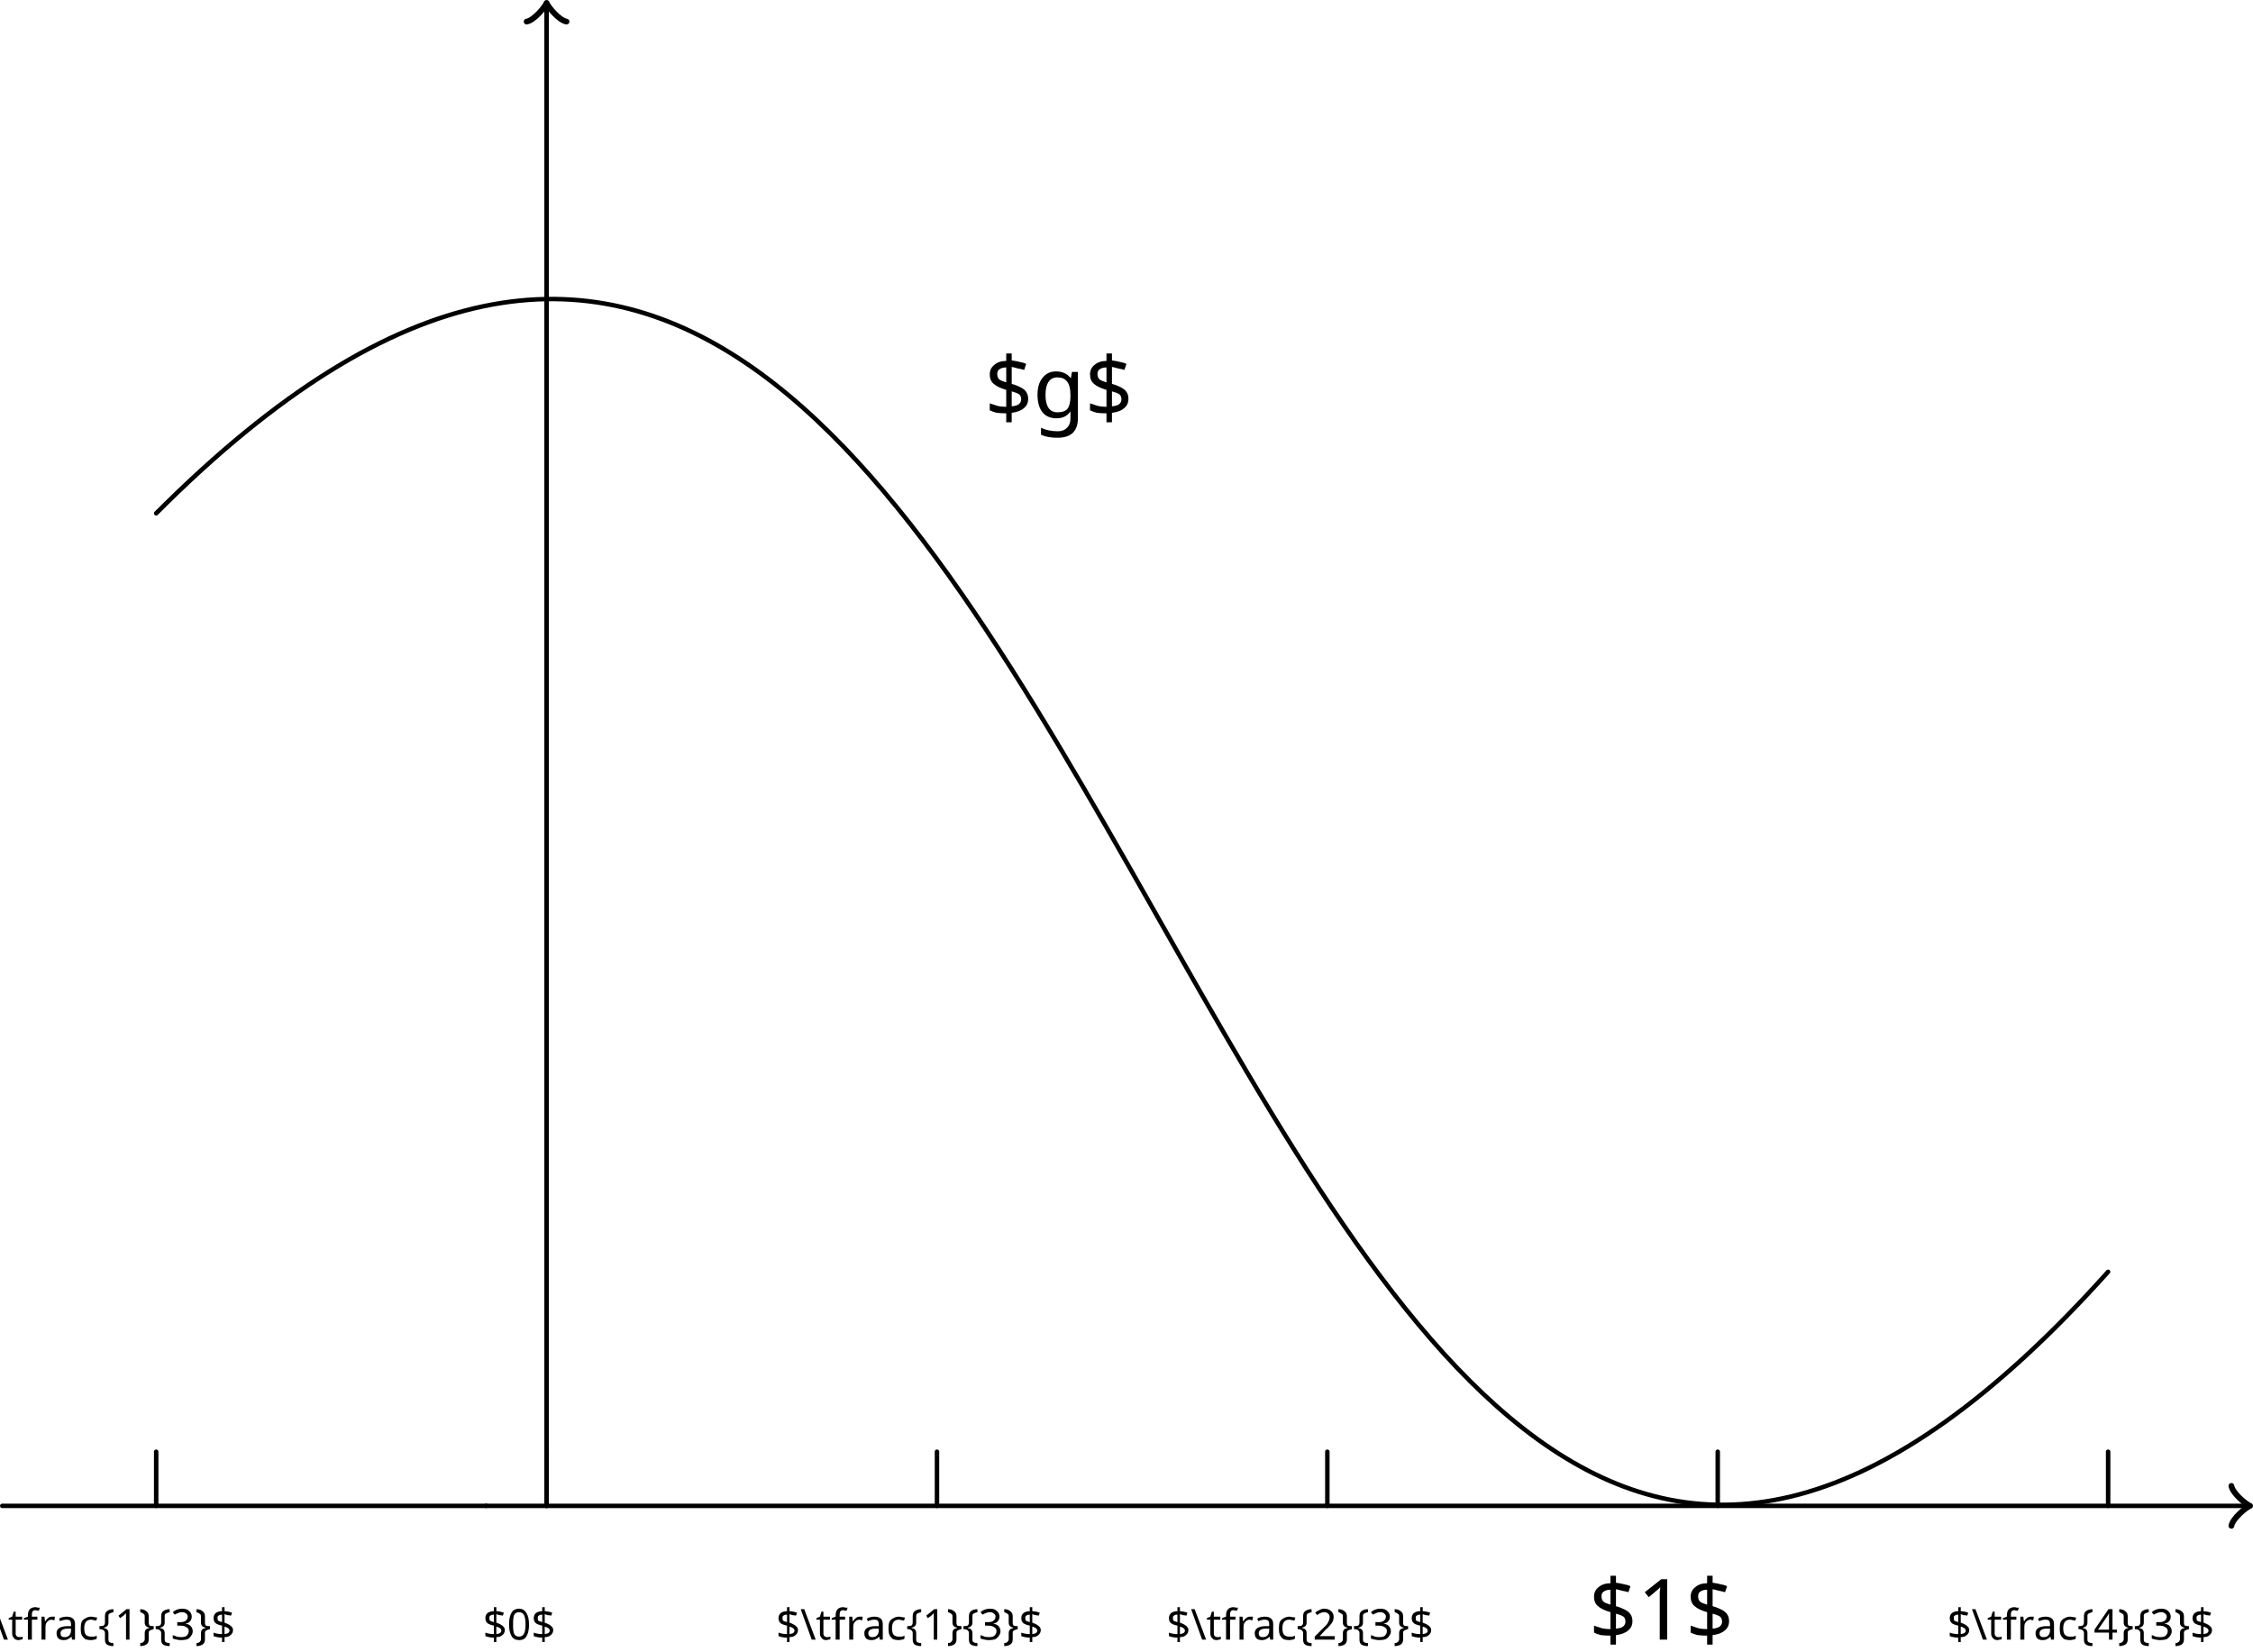
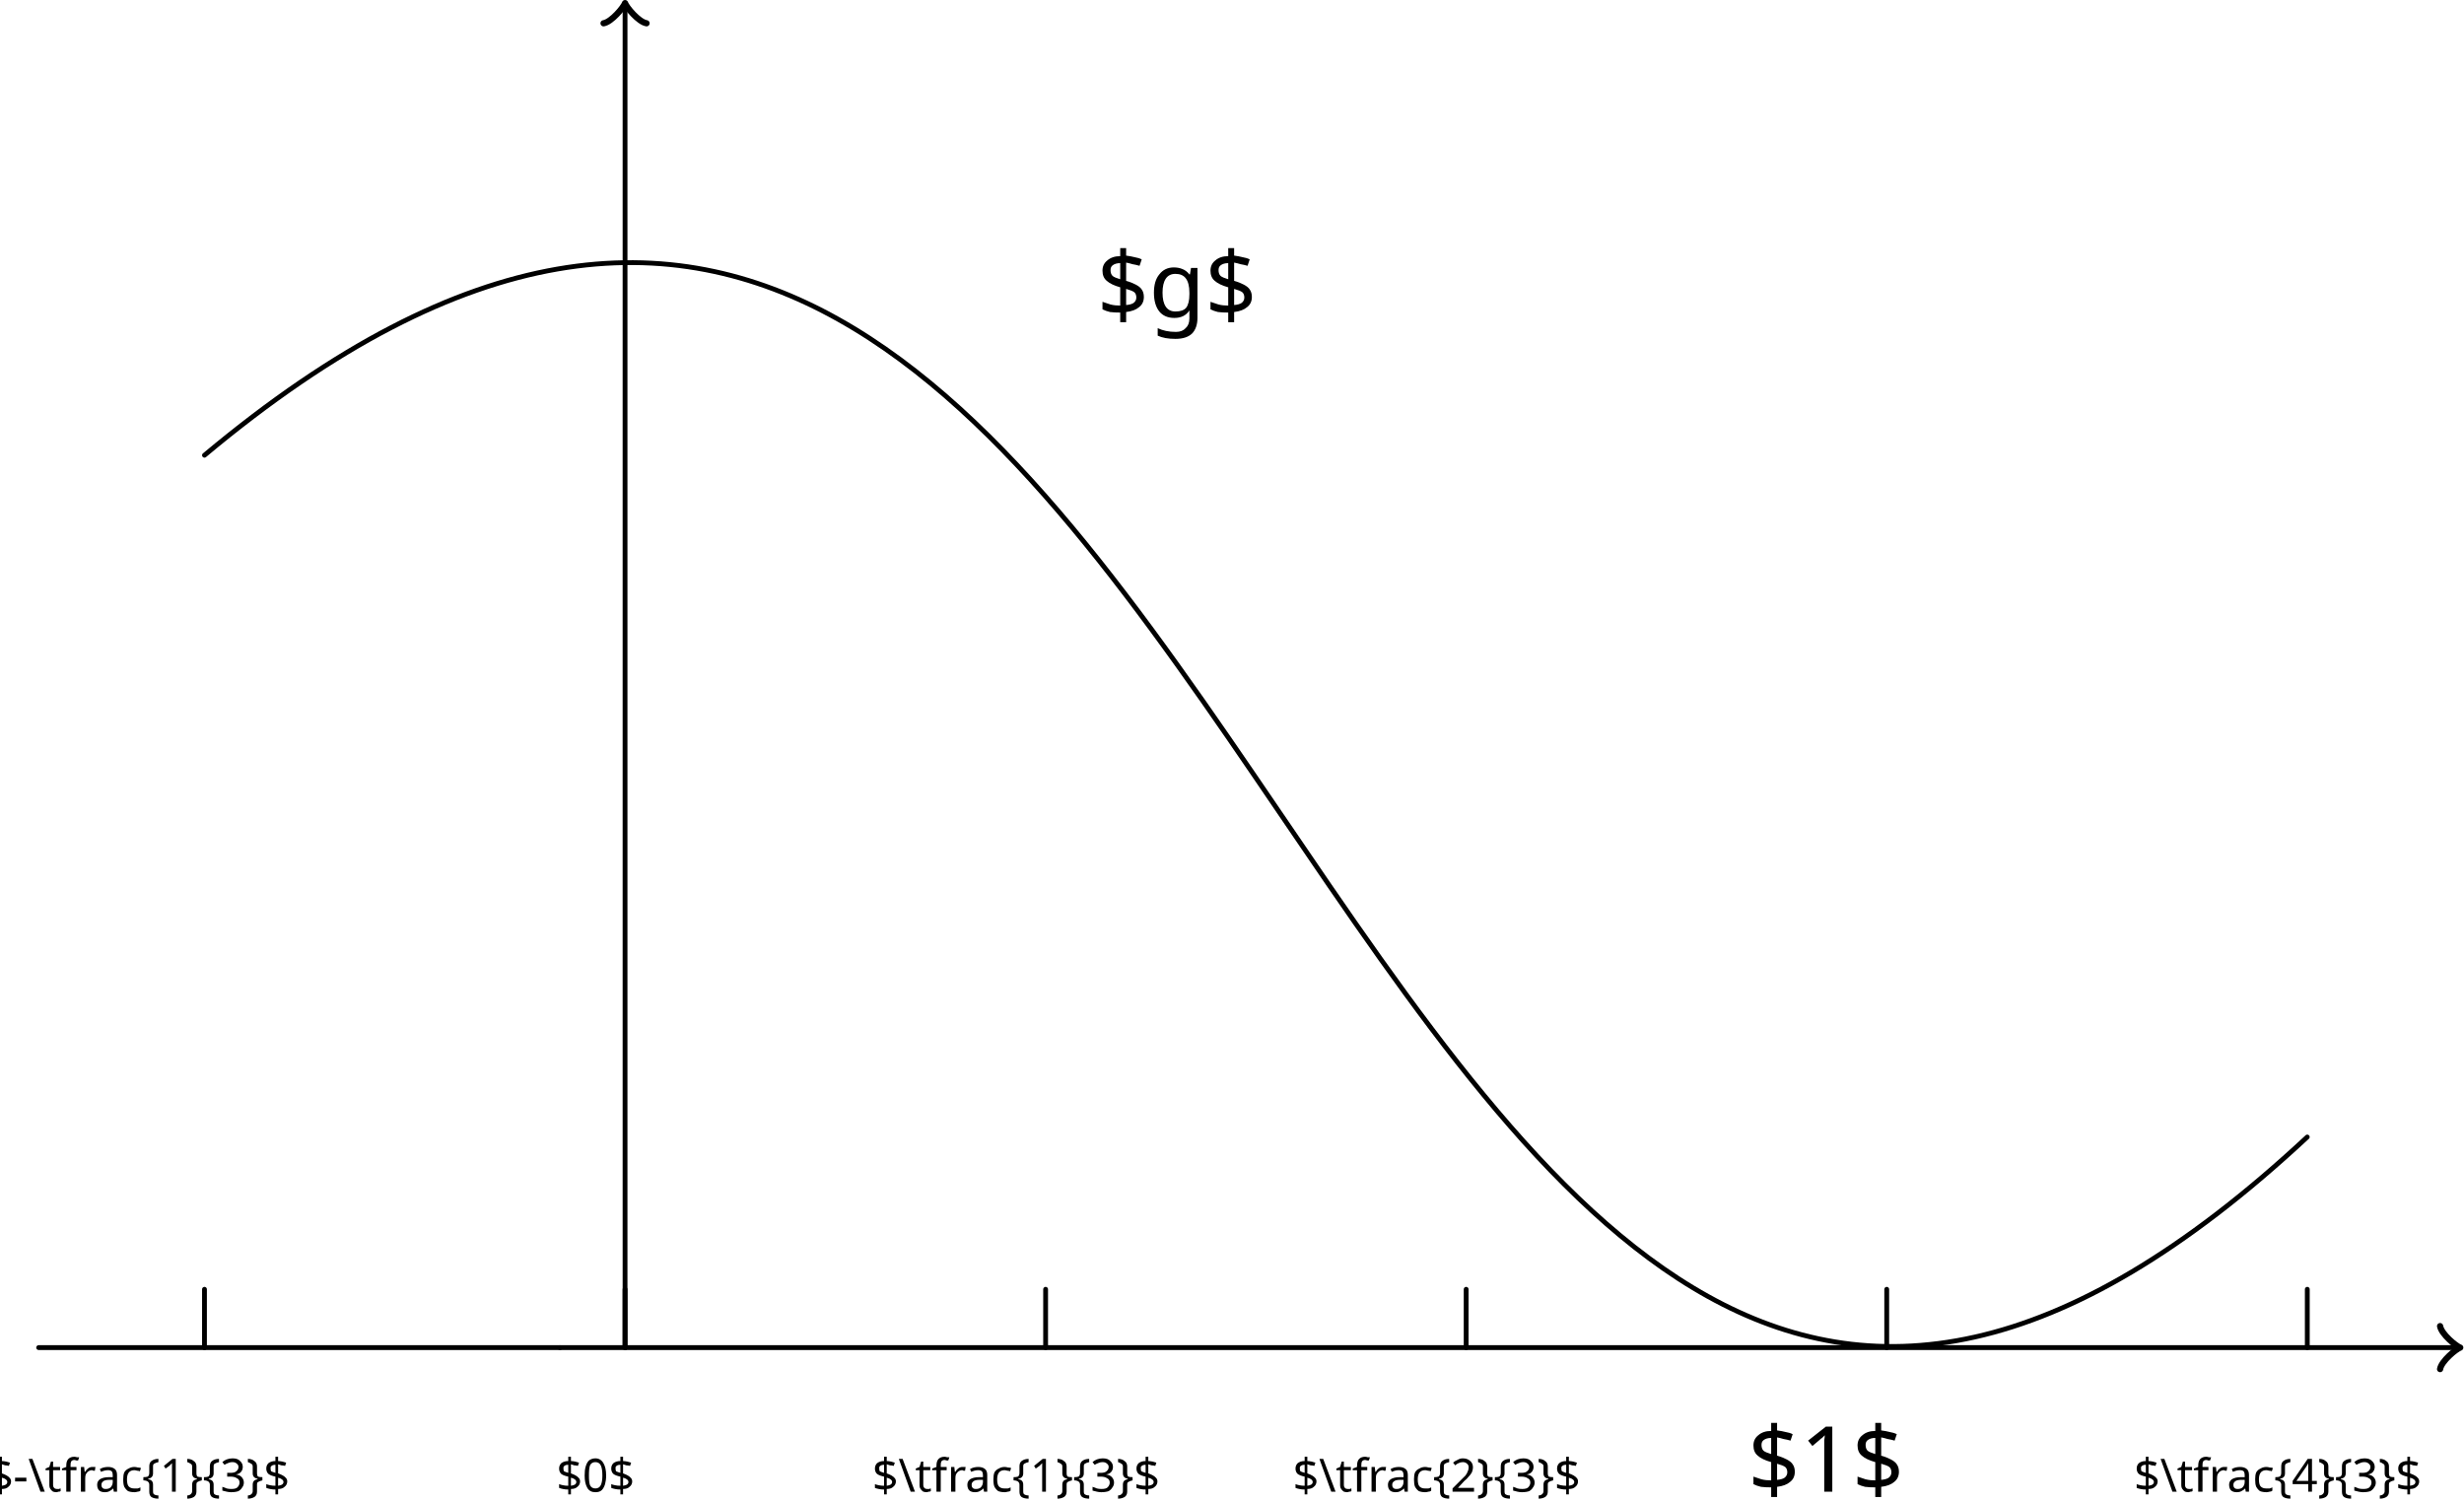
- <svg xmlns="http://www.w3.org/2000/svg" width="70.58mm" height="51.722mm" viewBox="0 0 70.58 51.722" version="1.1" id="svg8">
+ <svg xmlns="http://www.w3.org/2000/svg" width="71.652mm" height="43.653mm" viewBox="0 0 71.652 43.653" version="1.1" id="svg8">
  <defs id="defs2">
    <marker markerWidth="0.911" markerHeight="1.69" style="overflow:visible;stroke:#000000" refX="0" refY="0" orient="auto-start-reverse" id="marker-arrow-0.5308">
      <g id="g828" transform="scale(2.153529)">
        <path id="path826" style="fill:none;stroke:#000000;stroke-width:0.6;stroke-linecap:round;stroke-linejoin:round;stroke-miterlimit:10;stroke-dasharray:none;stroke-opacity:1" d="M -1.554,2.072 C -1.425,1.295 0,0.13 0.389,0 0,-0.13 -1.425,-1.295 -1.554,-2.072" />
      </g>
    </marker>
  </defs>
-   <g id="layer1" transform="translate(-22.00524,-202.9985)">
+   <g id="layer1" transform="translate(-20.95194,-210.9809)">
    <path style="color:#000000;overflow:visible;opacity:1;vector-effect:none;fill:none;fill-opacity:1;stroke:#000000;stroke-width:0.14;stroke-linecap:round;stroke-linejoin:miter;stroke-miterlimit:4;stroke-dasharray:none;stroke-dashoffset:0;stroke-opacity:1;marker-start:none;marker-end:url(#marker-arrow-0.5308)" d="M 37.235,250.17 H 92.377" id="path816" />
-     <path style="color:#000000;overflow:visible;opacity:1;vector-effect:none;fill:none;fill-opacity:1;stroke:#000000;stroke-width:0.14;stroke-linecap:round;stroke-linejoin:miter;stroke-miterlimit:4;stroke-dasharray:none;stroke-dashoffset:0;stroke-opacity:1;marker-start:none;marker-end:url(#marker-arrow-0.5308)" d="M 39.128,250.17 V 203.207" id="path852" />
+     <path style="color:#000000;overflow:visible;opacity:1;vector-effect:none;fill:none;fill-opacity:1;stroke:#000000;stroke-width:0.14;stroke-linecap:round;stroke-linejoin:miter;stroke-miterlimit:4;stroke-dasharray:none;stroke-dashoffset:0;stroke-opacity:1;marker-start:none;marker-end:url(#marker-arrow-0.5308)" d="M 39.128,250.17 V 211.189" id="path852" />
    <path style="color:#000000;overflow:visible;opacity:1;vector-effect:none;fill:none;fill-opacity:1;stroke:#000000;stroke-width:0.14;stroke-linecap:round;stroke-linejoin:miter;stroke-miterlimit:4;stroke-dasharray:none;stroke-dashoffset:0;stroke-opacity:1;marker-start:none;marker-end:none" d="M 75.817,250.17 V 248.474" id="path854" />
    <text id="text866" xml:space="preserve" style="font-size:2.646px;font-family:'Iosevka Term';-inkscape-font-specification:'Iosevka Term, Normal';text-align:center;text-anchor:middle;fill:#000000;fill-opacity:1;stroke:none;stroke-width:0.265" y="254.361" x="75.777">
      <tspan id="tspan864" x="75.777" y="254.361" style="text-align:center;text-anchor:middle;stroke-width:0.265">$1$</tspan>
    </text>
    <path style="color:#000000;overflow:visible;opacity:1;vector-effect:none;fill:none;fill-opacity:1;stroke:#000000;stroke-width:0.14;stroke-linecap:round;stroke-linejoin:miter;stroke-miterlimit:4;stroke-dasharray:none;stroke-dashoffset:0;stroke-opacity:1;marker-start:none;marker-end:none" d="M 37.235,250.17 H 22.076" id="path880" />
    <path id="path884" d="M 63.587,250.17 V 248.474" style="color:#000000;overflow:visible;opacity:1;vector-effect:none;fill:none;fill-opacity:1;stroke:#000000;stroke-width:0.14;stroke-linecap:round;stroke-linejoin:miter;stroke-miterlimit:4;stroke-dasharray:none;stroke-dashoffset:0;stroke-opacity:1;marker-start:none;marker-end:none" />
    <path style="color:#000000;overflow:visible;opacity:1;vector-effect:none;fill:none;fill-opacity:1;stroke:#000000;stroke-width:0.14;stroke-linecap:round;stroke-linejoin:miter;stroke-miterlimit:4;stroke-dasharray:none;stroke-dashoffset:0;stroke-opacity:1;marker-start:none;marker-end:none" d="M 51.358,250.17 V 248.474" id="path886" />
    <path id="path888" d="M 39.128,250.17 V 248.474" style="color:#000000;overflow:visible;opacity:1;vector-effect:none;fill:none;fill-opacity:1;stroke:#000000;stroke-width:0.14;stroke-linecap:round;stroke-linejoin:miter;stroke-miterlimit:4;stroke-dasharray:none;stroke-dashoffset:0;stroke-opacity:1;marker-start:none;marker-end:none" />
    <path style="color:#000000;overflow:visible;opacity:1;vector-effect:none;fill:none;fill-opacity:1;stroke:#000000;stroke-width:0.14;stroke-linecap:round;stroke-linejoin:miter;stroke-miterlimit:4;stroke-dasharray:none;stroke-dashoffset:0;stroke-opacity:1;marker-start:none;marker-end:none" d="M 26.898,250.17 V 248.474" id="path890" />
    <path id="path892" d="M 88.047,250.17 V 248.474" style="color:#000000;overflow:visible;opacity:1;vector-effect:none;fill:none;fill-opacity:1;stroke:#000000;stroke-width:0.14;stroke-linecap:round;stroke-linejoin:miter;stroke-miterlimit:4;stroke-dasharray:none;stroke-dashoffset:0;stroke-opacity:1;marker-start:none;marker-end:none" />
-     <path style="color:#000000;overflow:visible;opacity:1;vector-effect:none;fill:none;fill-opacity:1;stroke:#000000;stroke-width:0.14;stroke-linecap:round;stroke-linejoin:miter;stroke-miterlimit:4;stroke-dasharray:none;stroke-dashoffset:0;stroke-opacity:1;marker-start:none;marker-end:none" d="m 26.898,219.078 c 30.693,-30.752 32.262,55.984 61.148,23.76" id="path908" />
-     <text id="text912" xml:space="preserve" style="font-size:2.646px;font-family:'Iosevka Term';-inkscape-font-specification:'Iosevka Term, Normal';fill:#000000;fill-opacity:1;stroke:none;stroke-width:0.265" x="52.855" y="216.072">
-       <tspan id="tspan910" x="52.855" y="216.072" style="stroke-width:0.265">$g$</tspan>
+     <path style="color:#000000;overflow:visible;opacity:1;vector-effect:none;fill:none;fill-opacity:1;stroke:#000000;stroke-width:0.14;stroke-linecap:round;stroke-linejoin:miter;stroke-miterlimit:4;stroke-dasharray:none;stroke-dashoffset:0;stroke-opacity:1;marker-start:none;marker-end:none" d="m 26.898,224.219 c 30.693,-25.661 32.262,46.716 61.148,19.827" id="path908" />
+     <text id="text912" xml:space="preserve" style="font-size:2.646px;font-family:'Iosevka Term';-inkscape-font-specification:'Iosevka Term, Normal';fill:#000000;fill-opacity:1;stroke:none;stroke-width:0.265" x="52.855" y="220.196">
+       <tspan id="tspan910" x="52.855" y="220.196" style="stroke-width:0.265">$g$</tspan>
    </text>
    <text id="text926" xml:space="preserve" style="font-size:1.323px;font-family:'Iosevka Term';-inkscape-font-specification:'Iosevka Term, Normal';text-align:center;text-anchor:middle;fill:#000000;fill-opacity:1;stroke:none;stroke-width:0.265" x="25.84" y="254.361">
      <tspan id="tspan924" x="25.84" y="254.361" style="text-align:center;text-anchor:middle;stroke-width:0.265">$-\tfrac{1}{3}$</tspan>
    </text>
    <text y="254.361" x="51.358" style="font-size:1.323px;font-family:'Iosevka Term';-inkscape-font-specification:'Iosevka Term, Normal';text-align:center;text-anchor:middle;fill:#000000;fill-opacity:1;stroke:none;stroke-width:0.265" xml:space="preserve" id="text940">
      <tspan style="text-align:center;text-anchor:middle;stroke-width:0.265" y="254.361" x="51.358" id="tspan938">$\tfrac{1}{3}$</tspan>
    </text>
    <text id="text944" xml:space="preserve" style="font-size:1.323px;font-family:'Iosevka Term';-inkscape-font-specification:'Iosevka Term, Normal';text-align:center;text-anchor:middle;fill:#000000;fill-opacity:1;stroke:none;stroke-width:0.265" x="63.587" y="254.361">
      <tspan id="tspan942" x="63.587" y="254.361" style="text-align:center;text-anchor:middle;stroke-width:0.265">$\tfrac{2}{3}$</tspan>
    </text>
    <text y="254.361" x="88.047" style="font-size:1.323px;font-family:'Iosevka Term';-inkscape-font-specification:'Iosevka Term, Normal';text-align:center;text-anchor:middle;fill:#000000;fill-opacity:1;stroke:none;stroke-width:0.265" xml:space="preserve" id="text948">
      <tspan style="text-align:center;text-anchor:middle;stroke-width:0.265" y="254.361" x="88.047" id="tspan946">$\tfrac{4}{3}$</tspan>
    </text>
    <text id="text954" xml:space="preserve" style="font-size:1.323px;font-family:'Iosevka Term';-inkscape-font-specification:'Iosevka Term, Normal';text-align:center;text-anchor:middle;fill:#000000;fill-opacity:1;stroke:none;stroke-width:0.265" x="39.128" y="254.361">
      <tspan id="tspan952" x="39.128" y="254.361" style="text-align:center;text-anchor:middle;stroke-width:0.265">$0$</tspan>
    </text>
  </g>
</svg>
